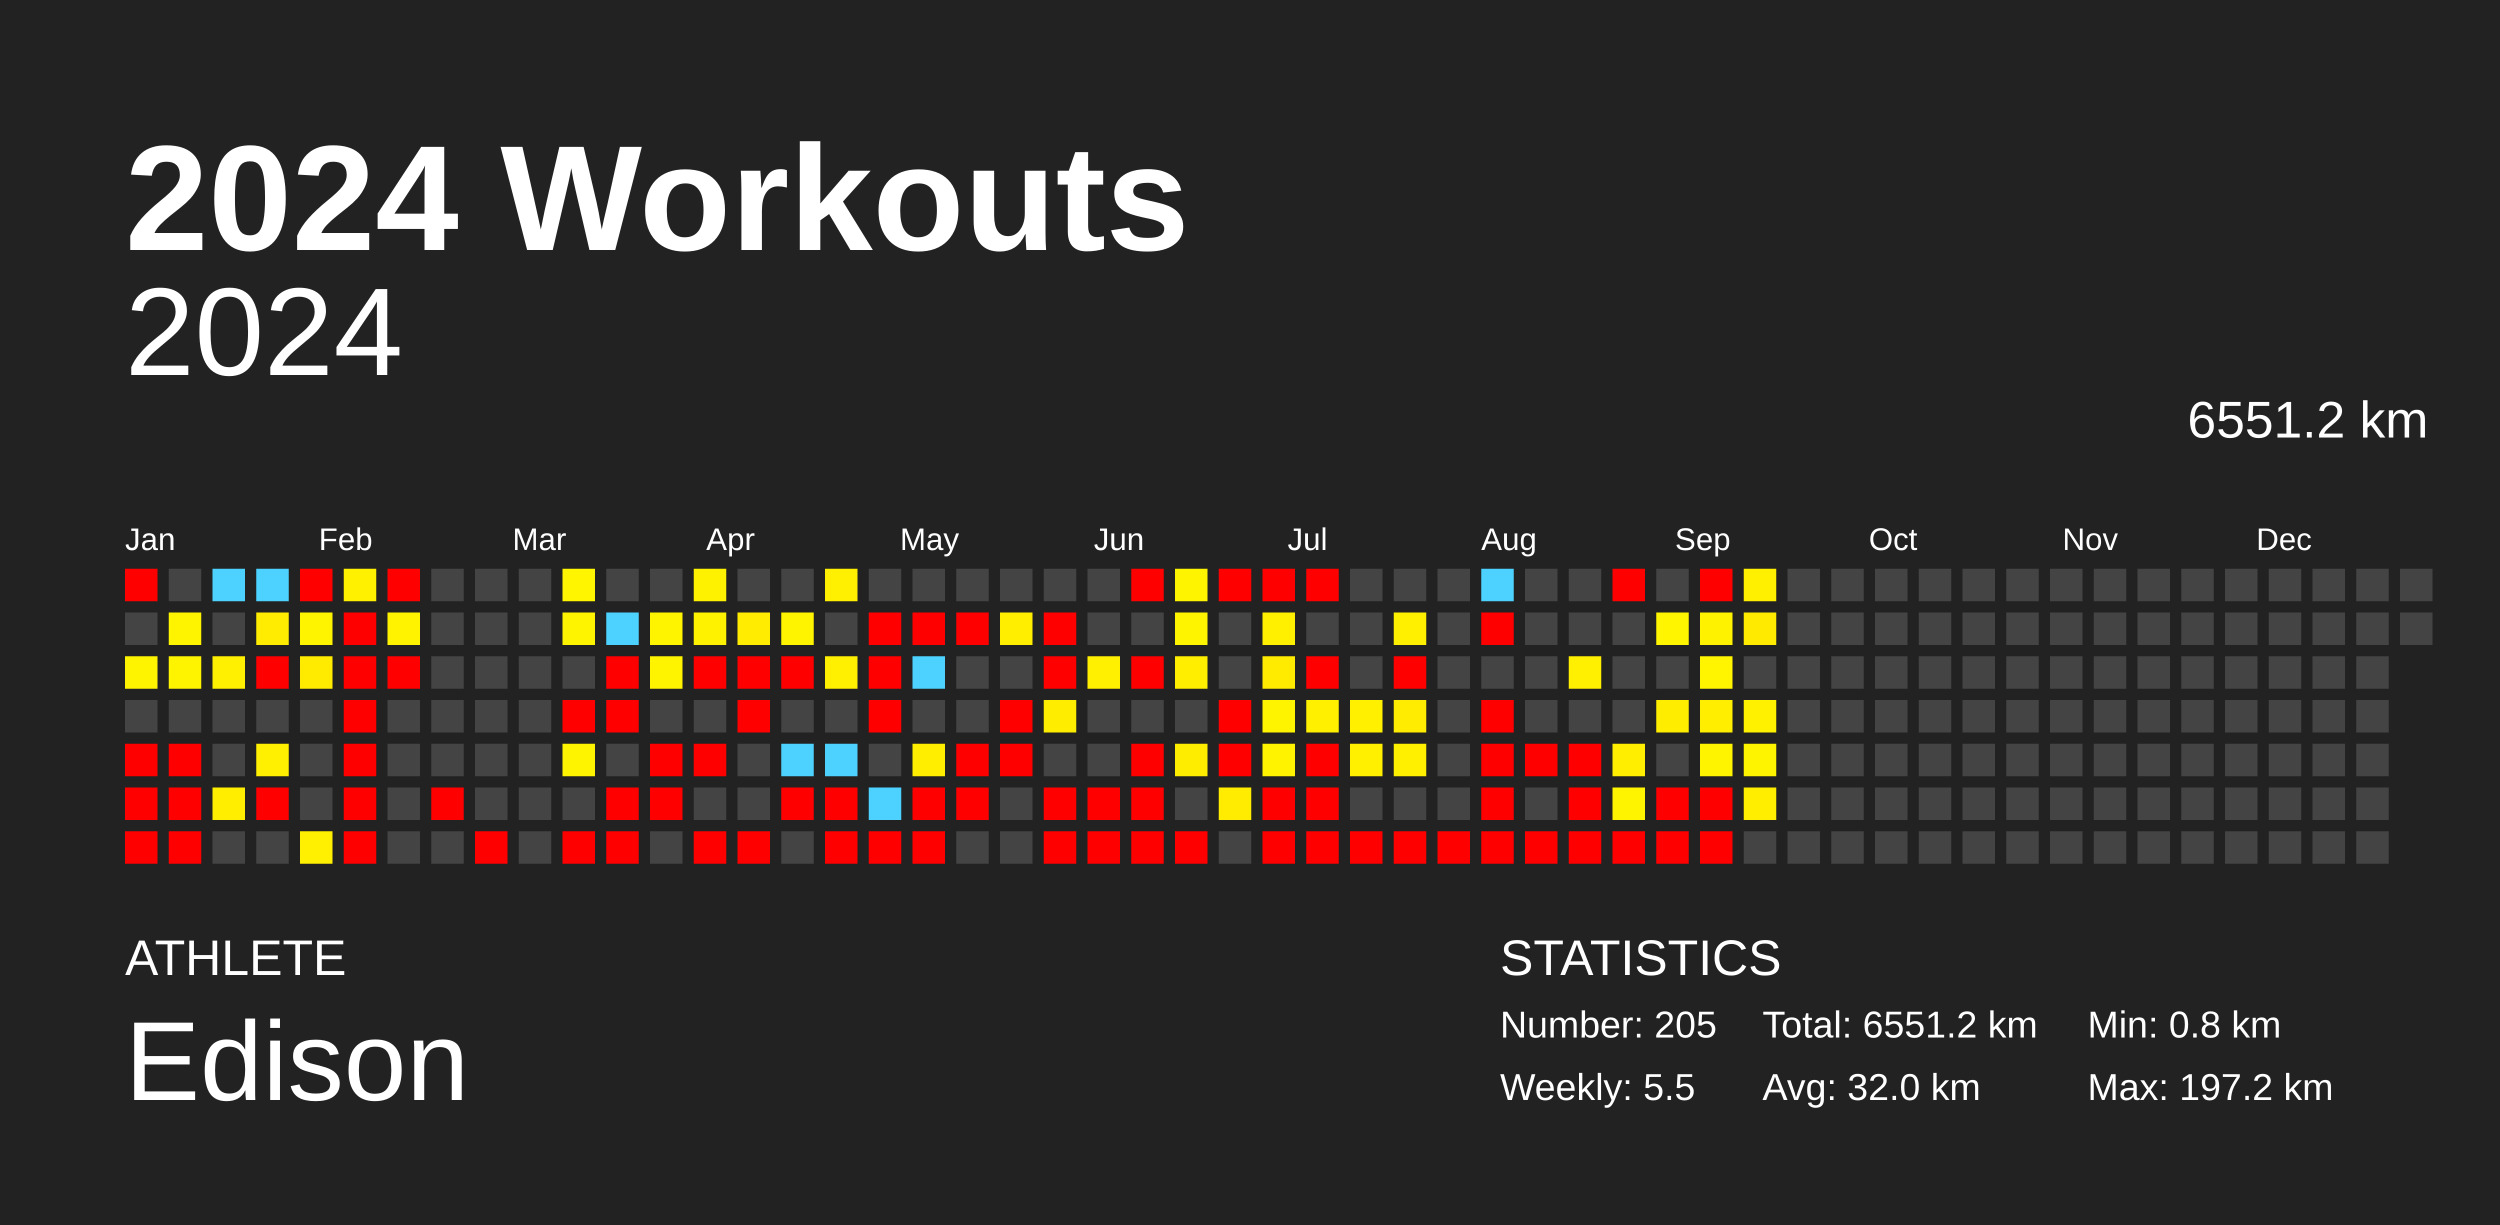
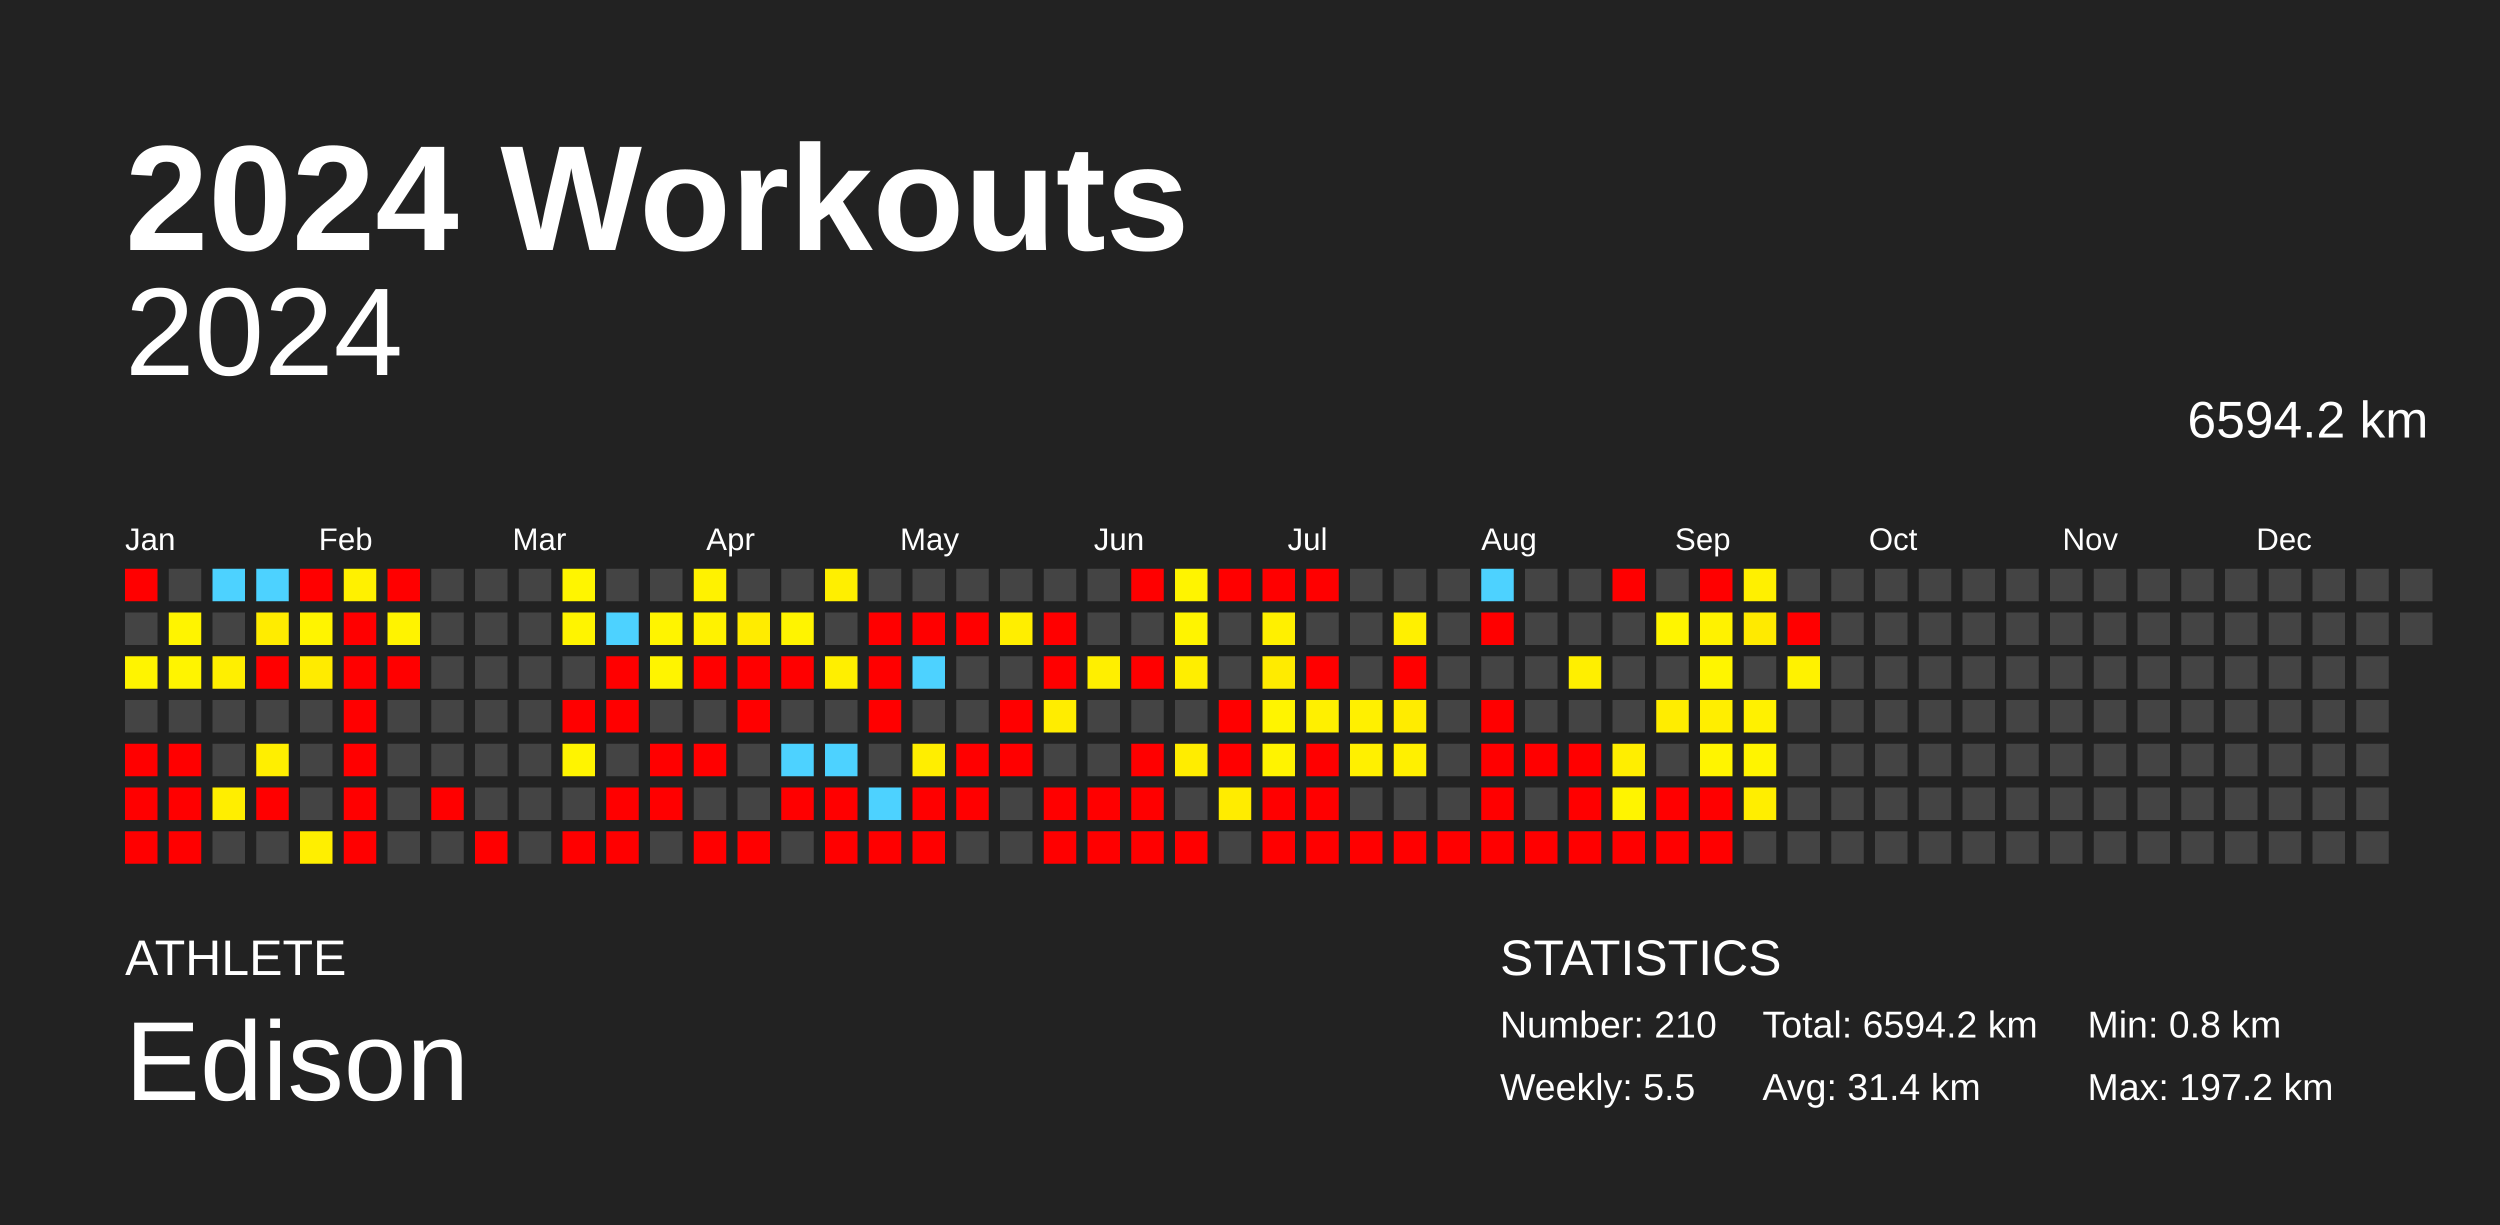
<svg xmlns="http://www.w3.org/2000/svg" baseProfile="full" height="98mm" version="1.1" viewBox="0,0,200,98" width="200mm">
  <defs />
  <rect fill="#222222" height="98" width="200" x="0" y="0" />
  <text fill="#FFFFFF" style="font-size:12px; font-family:Arial; font-weight:bold;" x="10" y="20">2024 Workouts</text>
  <text fill="#FFFFFF" style="font-size:4px; font-family:Arial" x="10" y="78">ATHLETE</text>
  <text fill="#FFFFFF" style="font-size:9px; font-family:Arial" x="10" y="88">Edison</text>
  <text fill="#FFFFFF" style="font-size:4px; font-family:Arial" x="120" y="78">STATISTICS</text>
-   <text fill="#FFFFFF" style="font-size:3px; font-family:Arial" x="120" y="83">Number: 205</text>
+   <text fill="#FFFFFF" style="font-size:3px; font-family:Arial" x="120" y="83">Number: 210</text>
  <text fill="#FFFFFF" style="font-size:3px; font-family:Arial" x="120" y="88">Weekly: 5.5</text>
-   <text fill="#FFFFFF" style="font-size:3px; font-family:Arial" x="141" y="83">Total: 6551.2 km</text>
-   <text fill="#FFFFFF" style="font-size:3px; font-family:Arial" x="141" y="88">Avg: 32.0 km</text>
+   <text fill="#FFFFFF" style="font-size:3px; font-family:Arial" x="141" y="83">Total: 6594.2 km</text>
+   <text fill="#FFFFFF" style="font-size:3px; font-family:Arial" x="141" y="88">Avg: 31.4 km</text>
  <text fill="#FFFFFF" style="font-size:3px; font-family:Arial" x="167" y="83">Min: 0.8 km</text>
  <text fill="#FFFFFF" style="font-size:3px; font-family:Arial" x="167" y="88">Max: 197.2 km</text>
  <text alignment-baseline="hanging" fill="#FFFFFF" style="font-size:10.0px; font-family:Arial;" x="10" y="30">2024</text>
-   <text alignment-baseline="hanging" fill="#FFFFFF" style="font-size:4.125px; font-family:Arial;" x="175" y="35">6551.2 km</text>
+   <text alignment-baseline="hanging" fill="#FFFFFF" style="font-size:4.125px; font-family:Arial;" x="175" y="35">6594.2 km</text>
  <text fill="#FFFFFF" style="font-size:2.5px; font-family:Arial" x="10.0" y="44">Jan</text>
  <text fill="#FFFFFF" style="font-size:2.5px; font-family:Arial" x="25.5" y="44">Feb</text>
  <text fill="#FFFFFF" style="font-size:2.5px; font-family:Arial" x="41.0" y="44">Mar</text>
  <text fill="#FFFFFF" style="font-size:2.5px; font-family:Arial" x="56.5" y="44">Apr</text>
  <text fill="#FFFFFF" style="font-size:2.5px; font-family:Arial" x="72.0" y="44">May</text>
  <text fill="#FFFFFF" style="font-size:2.5px; font-family:Arial" x="87.5" y="44">Jun</text>
  <text fill="#FFFFFF" style="font-size:2.5px; font-family:Arial" x="103.0" y="44">Jul</text>
  <text fill="#FFFFFF" style="font-size:2.5px; font-family:Arial" x="118.5" y="44">Aug</text>
  <text fill="#FFFFFF" style="font-size:2.5px; font-family:Arial" x="134.0" y="44">Sep</text>
  <text fill="#FFFFFF" style="font-size:2.5px; font-family:Arial" x="149.5" y="44">Oct</text>
  <text fill="#FFFFFF" style="font-size:2.5px; font-family:Arial" x="165.0" y="44">Nov</text>
  <text fill="#FFFFFF" style="font-size:2.5px; font-family:Arial" x="180.5" y="44">Dec</text>
  <rect fill="red" height="2.6" width="2.6" x="10.0" y="45.5" />
  <rect fill="#444444" height="2.6" width="2.6" x="10.0" y="49.0" />
  <rect fill="#fff400" height="2.6" width="2.6" x="10.0" y="52.5" />
  <rect fill="#444444" height="2.6" width="2.6" x="10.0" y="56.0" />
  <rect fill="red" height="2.6" width="2.6" x="10.0" y="59.5" />
  <rect fill="red" height="2.6" width="2.6" x="10.0" y="63.0" />
  <rect fill="red" height="2.6" width="2.6" x="10.0" y="66.5" />
  <rect fill="#444444" height="2.6" width="2.6" x="13.5" y="45.5" />
  <rect fill="#fff400" height="2.6" width="2.6" x="13.5" y="49.0" />
  <rect fill="#fff400" height="2.6" width="2.6" x="13.5" y="52.5" />
  <rect fill="#444444" height="2.6" width="2.6" x="13.5" y="56.0" />
  <rect fill="red" height="2.6" width="2.6" x="13.5" y="59.5" />
  <rect fill="red" height="2.6" width="2.6" x="13.5" y="63.0" />
  <rect fill="red" height="2.6" width="2.6" x="13.5" y="66.5" />
  <rect fill="#4dd2ff" height="2.6" width="2.6" x="17.0" y="45.5" />
  <rect fill="#444444" height="2.6" width="2.6" x="17.0" y="49.0" />
  <rect fill="#ffef00" height="2.6" width="2.6" x="17.0" y="52.5" />
  <rect fill="#444444" height="2.6" width="2.6" x="17.0" y="56.0" />
  <rect fill="#444444" height="2.6" width="2.6" x="17.0" y="59.5" />
  <rect fill="#ffee00" height="2.6" width="2.6" x="17.0" y="63.0" />
  <rect fill="#444444" height="2.6" width="2.6" x="17.0" y="66.5" />
  <rect fill="#4dd2ff" height="2.6" width="2.6" x="20.5" y="45.5" />
  <rect fill="#ffec00" height="2.6" width="2.6" x="20.5" y="49.0" />
  <rect fill="red" height="2.6" width="2.6" x="20.5" y="52.5" />
  <rect fill="#444444" height="2.6" width="2.6" x="20.5" y="56.0" />
  <rect fill="#ffef00" height="2.6" width="2.6" x="20.5" y="59.5" />
  <rect fill="red" height="2.6" width="2.6" x="20.5" y="63.0" />
  <rect fill="#444444" height="2.6" width="2.6" x="20.5" y="66.5" />
  <rect fill="red" height="2.6" width="2.6" x="24.0" y="45.5" />
  <rect fill="#fff400" height="2.6" width="2.6" x="24.0" y="49.0" />
  <rect fill="#ffeb00" height="2.6" width="2.6" x="24.0" y="52.5" />
  <rect fill="#444444" height="2.6" width="2.6" x="24.0" y="56.0" />
  <rect fill="#444444" height="2.6" width="2.6" x="24.0" y="59.5" />
  <rect fill="#444444" height="2.6" width="2.6" x="24.0" y="63.0" />
  <rect fill="#ffef00" height="2.6" width="2.6" x="24.0" y="66.5" />
  <rect fill="#fff100" height="2.6" width="2.6" x="27.5" y="45.5" />
  <rect fill="red" height="2.6" width="2.6" x="27.5" y="49.0" />
  <rect fill="red" height="2.6" width="2.6" x="27.5" y="52.5" />
  <rect fill="red" height="2.6" width="2.6" x="27.5" y="56.0" />
  <rect fill="red" height="2.6" width="2.6" x="27.5" y="59.5" />
  <rect fill="red" height="2.6" width="2.6" x="27.5" y="63.0" />
  <rect fill="red" height="2.6" width="2.6" x="27.5" y="66.5" />
  <rect fill="red" height="2.6" width="2.6" x="31.0" y="45.5" />
  <rect fill="#fff300" height="2.6" width="2.6" x="31.0" y="49.0" />
  <rect fill="red" height="2.6" width="2.6" x="31.0" y="52.5" />
  <rect fill="#444444" height="2.6" width="2.6" x="31.0" y="56.0" />
  <rect fill="#444444" height="2.6" width="2.6" x="31.0" y="59.5" />
  <rect fill="#444444" height="2.6" width="2.6" x="31.0" y="63.0" />
  <rect fill="#444444" height="2.6" width="2.6" x="31.0" y="66.5" />
  <rect fill="#444444" height="2.6" width="2.6" x="34.5" y="45.5" />
  <rect fill="#444444" height="2.6" width="2.6" x="34.5" y="49.0" />
  <rect fill="#444444" height="2.6" width="2.6" x="34.5" y="52.5" />
  <rect fill="#444444" height="2.6" width="2.6" x="34.5" y="56.0" />
  <rect fill="#444444" height="2.6" width="2.6" x="34.5" y="59.5" />
  <rect fill="red" height="2.6" width="2.6" x="34.5" y="63.0" />
  <rect fill="#444444" height="2.6" width="2.6" x="34.5" y="66.5" />
  <rect fill="#444444" height="2.6" width="2.6" x="38.0" y="45.5" />
  <rect fill="#444444" height="2.6" width="2.6" x="38.0" y="49.0" />
  <rect fill="#444444" height="2.6" width="2.6" x="38.0" y="52.5" />
  <rect fill="#444444" height="2.6" width="2.6" x="38.0" y="56.0" />
  <rect fill="#444444" height="2.6" width="2.6" x="38.0" y="59.5" />
  <rect fill="#444444" height="2.6" width="2.6" x="38.0" y="63.0" />
  <rect fill="red" height="2.6" width="2.6" x="38.0" y="66.5" />
  <rect fill="#444444" height="2.6" width="2.6" x="41.5" y="45.5" />
  <rect fill="#444444" height="2.6" width="2.6" x="41.5" y="49.0" />
  <rect fill="#444444" height="2.6" width="2.6" x="41.5" y="52.5" />
  <rect fill="#444444" height="2.6" width="2.6" x="41.5" y="56.0" />
  <rect fill="#444444" height="2.6" width="2.6" x="41.5" y="59.5" />
  <rect fill="#444444" height="2.6" width="2.6" x="41.5" y="63.0" />
  <rect fill="#444444" height="2.6" width="2.6" x="41.5" y="66.5" />
  <rect fill="#fff500" height="2.6" width="2.6" x="45.0" y="45.5" />
  <rect fill="#fff400" height="2.6" width="2.6" x="45.0" y="49.0" />
  <rect fill="#444444" height="2.6" width="2.6" x="45.0" y="52.5" />
  <rect fill="red" height="2.6" width="2.6" x="45.0" y="56.0" />
  <rect fill="#fff400" height="2.6" width="2.6" x="45.0" y="59.5" />
  <rect fill="#444444" height="2.6" width="2.6" x="45.0" y="63.0" />
  <rect fill="red" height="2.6" width="2.6" x="45.0" y="66.5" />
  <rect fill="#444444" height="2.6" width="2.6" x="48.5" y="45.5" />
  <rect fill="#4dd2ff" height="2.6" width="2.6" x="48.5" y="49.0" />
  <rect fill="red" height="2.6" width="2.6" x="48.5" y="52.5" />
  <rect fill="red" height="2.6" width="2.6" x="48.5" y="56.0" />
  <rect fill="#444444" height="2.6" width="2.6" x="48.5" y="59.5" />
  <rect fill="red" height="2.6" width="2.6" x="48.5" y="63.0" />
  <rect fill="red" height="2.6" width="2.6" x="48.5" y="66.5" />
  <rect fill="#444444" height="2.6" width="2.6" x="52.0" y="45.5" />
  <rect fill="#fff400" height="2.6" width="2.6" x="52.0" y="49.0" />
  <rect fill="#fff400" height="2.6" width="2.6" x="52.0" y="52.5" />
  <rect fill="#444444" height="2.6" width="2.6" x="52.0" y="56.0" />
  <rect fill="red" height="2.6" width="2.6" x="52.0" y="59.5" />
  <rect fill="red" height="2.6" width="2.6" x="52.0" y="63.0" />
  <rect fill="#444444" height="2.6" width="2.6" x="52.0" y="66.5" />
  <rect fill="#fff200" height="2.6" width="2.6" x="55.5" y="45.5" />
  <rect fill="#fff200" height="2.6" width="2.6" x="55.5" y="49.0" />
  <rect fill="red" height="2.6" width="2.6" x="55.5" y="52.5" />
  <rect fill="#444444" height="2.6" width="2.6" x="55.5" y="56.0" />
  <rect fill="red" height="2.6" width="2.6" x="55.5" y="59.5" />
  <rect fill="#444444" height="2.6" width="2.6" x="55.5" y="63.0" />
  <rect fill="red" height="2.6" width="2.6" x="55.5" y="66.5" />
  <rect fill="#444444" height="2.6" width="2.6" x="59.0" y="45.5" />
  <rect fill="#ffec00" height="2.6" width="2.6" x="59.0" y="49.0" />
  <rect fill="red" height="2.6" width="2.6" x="59.0" y="52.5" />
  <rect fill="red" height="2.6" width="2.6" x="59.0" y="56.0" />
  <rect fill="#444444" height="2.6" width="2.6" x="59.0" y="59.5" />
  <rect fill="#444444" height="2.6" width="2.6" x="59.0" y="63.0" />
  <rect fill="red" height="2.6" width="2.6" x="59.0" y="66.5" />
  <rect fill="#444444" height="2.6" width="2.6" x="62.5" y="45.5" />
  <rect fill="#fff400" height="2.6" width="2.6" x="62.5" y="49.0" />
  <rect fill="red" height="2.6" width="2.6" x="62.5" y="52.5" />
  <rect fill="#444444" height="2.6" width="2.6" x="62.5" y="56.0" />
  <rect fill="#4dd2ff" height="2.6" width="2.6" x="62.5" y="59.5" />
  <rect fill="red" height="2.6" width="2.6" x="62.5" y="63.0" />
  <rect fill="#444444" height="2.6" width="2.6" x="62.5" y="66.5" />
  <rect fill="#ffef00" height="2.6" width="2.6" x="66.0" y="45.5" />
  <rect fill="#444444" height="2.6" width="2.6" x="66.0" y="49.0" />
  <rect fill="#ffef00" height="2.6" width="2.6" x="66.0" y="52.5" />
  <rect fill="#444444" height="2.6" width="2.6" x="66.0" y="56.0" />
  <rect fill="#4dd2ff" height="2.6" width="2.6" x="66.0" y="59.5" />
  <rect fill="red" height="2.6" width="2.6" x="66.0" y="63.0" />
  <rect fill="red" height="2.6" width="2.6" x="66.0" y="66.5" />
  <rect fill="#444444" height="2.6" width="2.6" x="69.5" y="45.5" />
  <rect fill="red" height="2.6" width="2.6" x="69.5" y="49.0" />
  <rect fill="red" height="2.6" width="2.6" x="69.5" y="52.5" />
  <rect fill="red" height="2.6" width="2.6" x="69.5" y="56.0" />
  <rect fill="#444444" height="2.6" width="2.6" x="69.5" y="59.5" />
  <rect fill="#4dd2ff" height="2.6" width="2.6" x="69.5" y="63.0" />
  <rect fill="red" height="2.6" width="2.6" x="69.5" y="66.5" />
  <rect fill="#444444" height="2.6" width="2.6" x="73.0" y="45.5" />
  <rect fill="red" height="2.6" width="2.6" x="73.0" y="49.0" />
  <rect fill="#4dd2ff" height="2.6" width="2.6" x="73.0" y="52.5" />
  <rect fill="#444444" height="2.6" width="2.6" x="73.0" y="56.0" />
  <rect fill="#ffee00" height="2.6" width="2.6" x="73.0" y="59.5" />
  <rect fill="red" height="2.6" width="2.6" x="73.0" y="63.0" />
  <rect fill="red" height="2.6" width="2.6" x="73.0" y="66.5" />
  <rect fill="#444444" height="2.6" width="2.6" x="76.5" y="45.5" />
  <rect fill="red" height="2.6" width="2.6" x="76.5" y="49.0" />
  <rect fill="#444444" height="2.6" width="2.6" x="76.5" y="52.5" />
  <rect fill="#444444" height="2.6" width="2.6" x="76.5" y="56.0" />
  <rect fill="red" height="2.6" width="2.6" x="76.5" y="59.5" />
  <rect fill="red" height="2.6" width="2.6" x="76.5" y="63.0" />
  <rect fill="#444444" height="2.6" width="2.6" x="76.5" y="66.5" />
  <rect fill="#444444" height="2.6" width="2.6" x="80.0" y="45.5" />
  <rect fill="#ffee00" height="2.6" width="2.6" x="80.0" y="49.0" />
  <rect fill="#444444" height="2.6" width="2.6" x="80.0" y="52.5" />
  <rect fill="red" height="2.6" width="2.6" x="80.0" y="56.0" />
  <rect fill="red" height="2.6" width="2.6" x="80.0" y="59.5" />
  <rect fill="#444444" height="2.6" width="2.6" x="80.0" y="63.0" />
  <rect fill="#444444" height="2.6" width="2.6" x="80.0" y="66.5" />
  <rect fill="#444444" height="2.6" width="2.6" x="83.5" y="45.5" />
  <rect fill="red" height="2.6" width="2.6" x="83.5" y="49.0" />
  <rect fill="red" height="2.6" width="2.6" x="83.5" y="52.5" />
  <rect fill="#ffed00" height="2.6" width="2.6" x="83.5" y="56.0" />
  <rect fill="#444444" height="2.6" width="2.6" x="83.5" y="59.5" />
  <rect fill="red" height="2.6" width="2.6" x="83.5" y="63.0" />
  <rect fill="red" height="2.6" width="2.6" x="83.5" y="66.5" />
  <rect fill="#444444" height="2.6" width="2.6" x="87.0" y="45.5" />
  <rect fill="#444444" height="2.6" width="2.6" x="87.0" y="49.0" />
  <rect fill="#ffef00" height="2.6" width="2.6" x="87.0" y="52.5" />
  <rect fill="#444444" height="2.6" width="2.6" x="87.0" y="56.0" />
  <rect fill="#444444" height="2.6" width="2.6" x="87.0" y="59.5" />
  <rect fill="red" height="2.6" width="2.6" x="87.0" y="63.0" />
  <rect fill="red" height="2.6" width="2.6" x="87.0" y="66.5" />
  <rect fill="red" height="2.6" width="2.6" x="90.5" y="45.5" />
  <rect fill="#444444" height="2.6" width="2.6" x="90.5" y="49.0" />
  <rect fill="red" height="2.6" width="2.6" x="90.5" y="52.5" />
  <rect fill="#444444" height="2.6" width="2.6" x="90.5" y="56.0" />
  <rect fill="red" height="2.6" width="2.6" x="90.5" y="59.5" />
  <rect fill="red" height="2.6" width="2.6" x="90.5" y="63.0" />
  <rect fill="red" height="2.6" width="2.6" x="90.5" y="66.5" />
  <rect fill="#fff400" height="2.6" width="2.6" x="94.0" y="45.5" />
  <rect fill="#fff400" height="2.6" width="2.6" x="94.0" y="49.0" />
  <rect fill="#ffee00" height="2.6" width="2.6" x="94.0" y="52.5" />
  <rect fill="#444444" height="2.6" width="2.6" x="94.0" y="56.0" />
  <rect fill="#ffed00" height="2.6" width="2.6" x="94.0" y="59.5" />
  <rect fill="#444444" height="2.6" width="2.6" x="94.0" y="63.0" />
  <rect fill="red" height="2.6" width="2.6" x="94.0" y="66.5" />
  <rect fill="red" height="2.6" width="2.6" x="97.5" y="45.5" />
  <rect fill="#444444" height="2.6" width="2.6" x="97.5" y="49.0" />
  <rect fill="#444444" height="2.6" width="2.6" x="97.5" y="52.5" />
  <rect fill="red" height="2.6" width="2.6" x="97.5" y="56.0" />
  <rect fill="red" height="2.6" width="2.6" x="97.5" y="59.5" />
  <rect fill="#ffec00" height="2.6" width="2.6" x="97.5" y="63.0" />
  <rect fill="#444444" height="2.6" width="2.6" x="97.5" y="66.5" />
  <rect fill="red" height="2.6" width="2.6" x="101.0" y="45.5" />
  <rect fill="#fff000" height="2.6" width="2.6" x="101.0" y="49.0" />
  <rect fill="#ffeb00" height="2.6" width="2.6" x="101.0" y="52.5" />
  <rect fill="#fff400" height="2.6" width="2.6" x="101.0" y="56.0" />
  <rect fill="#fff300" height="2.6" width="2.6" x="101.0" y="59.5" />
  <rect fill="red" height="2.6" width="2.6" x="101.0" y="63.0" />
  <rect fill="red" height="2.6" width="2.6" x="101.0" y="66.5" />
  <rect fill="red" height="2.6" width="2.6" x="104.5" y="45.5" />
  <rect fill="#444444" height="2.6" width="2.6" x="104.5" y="49.0" />
  <rect fill="red" height="2.6" width="2.6" x="104.5" y="52.5" />
  <rect fill="#fff000" height="2.6" width="2.6" x="104.5" y="56.0" />
  <rect fill="red" height="2.6" width="2.6" x="104.5" y="59.5" />
  <rect fill="red" height="2.6" width="2.6" x="104.5" y="63.0" />
  <rect fill="red" height="2.6" width="2.6" x="104.5" y="66.5" />
  <rect fill="#444444" height="2.6" width="2.6" x="108.0" y="45.5" />
  <rect fill="#444444" height="2.6" width="2.6" x="108.0" y="49.0" />
  <rect fill="#444444" height="2.6" width="2.6" x="108.0" y="52.5" />
  <rect fill="#fff000" height="2.6" width="2.6" x="108.0" y="56.0" />
  <rect fill="#fff000" height="2.6" width="2.6" x="108.0" y="59.5" />
  <rect fill="#444444" height="2.6" width="2.6" x="108.0" y="63.0" />
  <rect fill="red" height="2.6" width="2.6" x="108.0" y="66.5" />
  <rect fill="#444444" height="2.6" width="2.6" x="111.5" y="45.5" />
  <rect fill="#fff000" height="2.6" width="2.6" x="111.5" y="49.0" />
  <rect fill="red" height="2.6" width="2.6" x="111.5" y="52.5" />
  <rect fill="#ffec00" height="2.6" width="2.6" x="111.5" y="56.0" />
  <rect fill="#fff000" height="2.6" width="2.6" x="111.5" y="59.5" />
  <rect fill="#444444" height="2.6" width="2.6" x="111.5" y="63.0" />
  <rect fill="red" height="2.6" width="2.6" x="111.5" y="66.5" />
  <rect fill="#444444" height="2.6" width="2.6" x="115.0" y="45.5" />
  <rect fill="#444444" height="2.6" width="2.6" x="115.0" y="49.0" />
  <rect fill="#444444" height="2.6" width="2.6" x="115.0" y="52.5" />
  <rect fill="#444444" height="2.6" width="2.6" x="115.0" y="56.0" />
  <rect fill="#444444" height="2.6" width="2.6" x="115.0" y="59.5" />
  <rect fill="#444444" height="2.6" width="2.6" x="115.0" y="63.0" />
  <rect fill="red" height="2.6" width="2.6" x="115.0" y="66.5" />
  <rect fill="#4dd2ff" height="2.6" width="2.6" x="118.5" y="45.5" />
  <rect fill="red" height="2.6" width="2.6" x="118.5" y="49.0" />
  <rect fill="#444444" height="2.6" width="2.6" x="118.5" y="52.5" />
  <rect fill="red" height="2.6" width="2.6" x="118.5" y="56.0" />
  <rect fill="red" height="2.6" width="2.6" x="118.5" y="59.5" />
  <rect fill="red" height="2.6" width="2.6" x="118.5" y="63.0" />
  <rect fill="red" height="2.6" width="2.6" x="118.5" y="66.5" />
  <rect fill="#444444" height="2.6" width="2.6" x="122.0" y="45.5" />
  <rect fill="#444444" height="2.6" width="2.6" x="122.0" y="49.0" />
  <rect fill="#444444" height="2.6" width="2.6" x="122.0" y="52.5" />
  <rect fill="#444444" height="2.6" width="2.6" x="122.0" y="56.0" />
  <rect fill="red" height="2.6" width="2.6" x="122.0" y="59.5" />
  <rect fill="#444444" height="2.6" width="2.6" x="122.0" y="63.0" />
  <rect fill="red" height="2.6" width="2.6" x="122.0" y="66.5" />
  <rect fill="#444444" height="2.6" width="2.6" x="125.5" y="45.5" />
  <rect fill="#444444" height="2.6" width="2.6" x="125.5" y="49.0" />
  <rect fill="#ffef00" height="2.6" width="2.6" x="125.5" y="52.5" />
  <rect fill="#444444" height="2.6" width="2.6" x="125.5" y="56.0" />
  <rect fill="red" height="2.6" width="2.6" x="125.5" y="59.5" />
  <rect fill="red" height="2.6" width="2.6" x="125.5" y="63.0" />
  <rect fill="red" height="2.6" width="2.6" x="125.5" y="66.5" />
  <rect fill="red" height="2.6" width="2.6" x="129.0" y="45.5" />
  <rect fill="#444444" height="2.6" width="2.6" x="129.0" y="49.0" />
  <rect fill="#444444" height="2.6" width="2.6" x="129.0" y="52.5" />
  <rect fill="#444444" height="2.6" width="2.6" x="129.0" y="56.0" />
  <rect fill="#ffee00" height="2.6" width="2.6" x="129.0" y="59.5" />
  <rect fill="#fff400" height="2.6" width="2.6" x="129.0" y="63.0" />
  <rect fill="red" height="2.6" width="2.6" x="129.0" y="66.5" />
  <rect fill="#444444" height="2.6" width="2.6" x="132.5" y="45.5" />
  <rect fill="#fff500" height="2.6" width="2.6" x="132.5" y="49.0" />
  <rect fill="#444444" height="2.6" width="2.6" x="132.5" y="52.5" />
  <rect fill="#ffed00" height="2.6" width="2.6" x="132.5" y="56.0" />
  <rect fill="#444444" height="2.6" width="2.6" x="132.5" y="59.5" />
  <rect fill="red" height="2.6" width="2.6" x="132.5" y="63.0" />
  <rect fill="red" height="2.6" width="2.6" x="132.5" y="66.5" />
  <rect fill="red" height="2.6" width="2.6" x="136.0" y="45.5" />
  <rect fill="#fff200" height="2.6" width="2.6" x="136.0" y="49.0" />
  <rect fill="#fff500" height="2.6" width="2.6" x="136.0" y="52.5" />
  <rect fill="#ffee00" height="2.6" width="2.6" x="136.0" y="56.0" />
  <rect fill="#fff400" height="2.6" width="2.6" x="136.0" y="59.5" />
  <rect fill="red" height="2.6" width="2.6" x="136.0" y="63.0" />
  <rect fill="red" height="2.6" width="2.6" x="136.0" y="66.5" />
  <rect fill="#fff000" height="2.6" width="2.6" x="139.5" y="45.5" />
  <rect fill="#ffea00" height="2.6" width="2.6" x="139.5" y="49.0" />
  <rect fill="#444444" height="2.6" width="2.6" x="139.5" y="52.5" />
  <rect fill="#fff100" height="2.6" width="2.6" x="139.5" y="56.0" />
  <rect fill="#fff400" height="2.6" width="2.6" x="139.5" y="59.5" />
  <rect fill="#ffee00" height="2.6" width="2.6" x="139.5" y="63.0" />
  <rect fill="#444444" height="2.6" width="2.6" x="139.5" y="66.5" />
  <rect fill="#444444" height="2.6" width="2.6" x="143.0" y="45.5" />
-   <rect fill="#444444" height="2.6" width="2.6" x="143.0" y="49.0" />
-   <rect fill="#444444" height="2.6" width="2.6" x="143.0" y="52.5" />
+   <rect fill="red" height="2.6" width="2.6" x="143.0" y="49.0" />
+   <rect fill="#fff200" height="2.6" width="2.6" x="143.0" y="52.5" />
  <rect fill="#444444" height="2.6" width="2.6" x="143.0" y="56.0" />
  <rect fill="#444444" height="2.6" width="2.6" x="143.0" y="59.5" />
  <rect fill="#444444" height="2.6" width="2.6" x="143.0" y="63.0" />
  <rect fill="#444444" height="2.6" width="2.6" x="143.0" y="66.5" />
  <rect fill="#444444" height="2.6" width="2.6" x="146.5" y="45.5" />
  <rect fill="#444444" height="2.6" width="2.6" x="146.5" y="49.0" />
  <rect fill="#444444" height="2.6" width="2.6" x="146.5" y="52.5" />
  <rect fill="#444444" height="2.6" width="2.6" x="146.5" y="56.0" />
  <rect fill="#444444" height="2.6" width="2.6" x="146.5" y="59.5" />
  <rect fill="#444444" height="2.6" width="2.6" x="146.5" y="63.0" />
  <rect fill="#444444" height="2.6" width="2.6" x="146.5" y="66.5" />
  <rect fill="#444444" height="2.6" width="2.6" x="150.0" y="45.5" />
  <rect fill="#444444" height="2.6" width="2.6" x="150.0" y="49.0" />
  <rect fill="#444444" height="2.6" width="2.6" x="150.0" y="52.5" />
  <rect fill="#444444" height="2.6" width="2.6" x="150.0" y="56.0" />
  <rect fill="#444444" height="2.6" width="2.6" x="150.0" y="59.5" />
  <rect fill="#444444" height="2.6" width="2.6" x="150.0" y="63.0" />
  <rect fill="#444444" height="2.6" width="2.6" x="150.0" y="66.5" />
  <rect fill="#444444" height="2.6" width="2.6" x="153.5" y="45.5" />
  <rect fill="#444444" height="2.6" width="2.6" x="153.5" y="49.0" />
  <rect fill="#444444" height="2.6" width="2.6" x="153.5" y="52.5" />
  <rect fill="#444444" height="2.6" width="2.6" x="153.5" y="56.0" />
  <rect fill="#444444" height="2.6" width="2.6" x="153.5" y="59.5" />
  <rect fill="#444444" height="2.6" width="2.6" x="153.5" y="63.0" />
  <rect fill="#444444" height="2.6" width="2.6" x="153.5" y="66.5" />
  <rect fill="#444444" height="2.6" width="2.6" x="157.0" y="45.5" />
  <rect fill="#444444" height="2.6" width="2.6" x="157.0" y="49.0" />
  <rect fill="#444444" height="2.6" width="2.6" x="157.0" y="52.5" />
  <rect fill="#444444" height="2.6" width="2.6" x="157.0" y="56.0" />
  <rect fill="#444444" height="2.6" width="2.6" x="157.0" y="59.5" />
  <rect fill="#444444" height="2.6" width="2.6" x="157.0" y="63.0" />
  <rect fill="#444444" height="2.6" width="2.6" x="157.0" y="66.5" />
  <rect fill="#444444" height="2.6" width="2.6" x="160.5" y="45.5" />
  <rect fill="#444444" height="2.6" width="2.6" x="160.5" y="49.0" />
  <rect fill="#444444" height="2.6" width="2.6" x="160.5" y="52.5" />
  <rect fill="#444444" height="2.6" width="2.6" x="160.5" y="56.0" />
  <rect fill="#444444" height="2.6" width="2.6" x="160.5" y="59.5" />
  <rect fill="#444444" height="2.6" width="2.6" x="160.5" y="63.0" />
  <rect fill="#444444" height="2.6" width="2.6" x="160.5" y="66.5" />
  <rect fill="#444444" height="2.6" width="2.6" x="164.0" y="45.5" />
  <rect fill="#444444" height="2.6" width="2.6" x="164.0" y="49.0" />
  <rect fill="#444444" height="2.6" width="2.6" x="164.0" y="52.5" />
  <rect fill="#444444" height="2.6" width="2.6" x="164.0" y="56.0" />
  <rect fill="#444444" height="2.6" width="2.6" x="164.0" y="59.5" />
  <rect fill="#444444" height="2.6" width="2.6" x="164.0" y="63.0" />
  <rect fill="#444444" height="2.6" width="2.6" x="164.0" y="66.5" />
  <rect fill="#444444" height="2.6" width="2.6" x="167.5" y="45.5" />
  <rect fill="#444444" height="2.6" width="2.6" x="167.5" y="49.0" />
  <rect fill="#444444" height="2.6" width="2.6" x="167.5" y="52.5" />
  <rect fill="#444444" height="2.6" width="2.6" x="167.5" y="56.0" />
  <rect fill="#444444" height="2.6" width="2.6" x="167.5" y="59.5" />
  <rect fill="#444444" height="2.6" width="2.6" x="167.5" y="63.0" />
  <rect fill="#444444" height="2.6" width="2.6" x="167.5" y="66.5" />
  <rect fill="#444444" height="2.6" width="2.6" x="171.0" y="45.5" />
  <rect fill="#444444" height="2.6" width="2.6" x="171.0" y="49.0" />
  <rect fill="#444444" height="2.6" width="2.6" x="171.0" y="52.5" />
  <rect fill="#444444" height="2.6" width="2.6" x="171.0" y="56.0" />
  <rect fill="#444444" height="2.6" width="2.6" x="171.0" y="59.5" />
  <rect fill="#444444" height="2.6" width="2.6" x="171.0" y="63.0" />
  <rect fill="#444444" height="2.6" width="2.6" x="171.0" y="66.5" />
  <rect fill="#444444" height="2.6" width="2.6" x="174.5" y="45.5" />
  <rect fill="#444444" height="2.6" width="2.6" x="174.5" y="49.0" />
  <rect fill="#444444" height="2.6" width="2.6" x="174.5" y="52.5" />
  <rect fill="#444444" height="2.6" width="2.6" x="174.5" y="56.0" />
  <rect fill="#444444" height="2.6" width="2.6" x="174.5" y="59.5" />
  <rect fill="#444444" height="2.6" width="2.6" x="174.5" y="63.0" />
  <rect fill="#444444" height="2.6" width="2.6" x="174.5" y="66.5" />
  <rect fill="#444444" height="2.6" width="2.6" x="178.0" y="45.5" />
  <rect fill="#444444" height="2.6" width="2.6" x="178.0" y="49.0" />
  <rect fill="#444444" height="2.6" width="2.6" x="178.0" y="52.5" />
  <rect fill="#444444" height="2.6" width="2.6" x="178.0" y="56.0" />
  <rect fill="#444444" height="2.6" width="2.6" x="178.0" y="59.5" />
  <rect fill="#444444" height="2.6" width="2.6" x="178.0" y="63.0" />
  <rect fill="#444444" height="2.6" width="2.6" x="178.0" y="66.5" />
  <rect fill="#444444" height="2.6" width="2.6" x="181.5" y="45.5" />
  <rect fill="#444444" height="2.6" width="2.6" x="181.5" y="49.0" />
  <rect fill="#444444" height="2.6" width="2.6" x="181.5" y="52.5" />
  <rect fill="#444444" height="2.6" width="2.6" x="181.5" y="56.0" />
  <rect fill="#444444" height="2.6" width="2.6" x="181.5" y="59.5" />
  <rect fill="#444444" height="2.6" width="2.6" x="181.5" y="63.0" />
  <rect fill="#444444" height="2.6" width="2.6" x="181.5" y="66.5" />
  <rect fill="#444444" height="2.6" width="2.6" x="185.0" y="45.5" />
  <rect fill="#444444" height="2.6" width="2.6" x="185.0" y="49.0" />
  <rect fill="#444444" height="2.6" width="2.6" x="185.0" y="52.5" />
  <rect fill="#444444" height="2.6" width="2.6" x="185.0" y="56.0" />
  <rect fill="#444444" height="2.6" width="2.6" x="185.0" y="59.5" />
  <rect fill="#444444" height="2.6" width="2.6" x="185.0" y="63.0" />
  <rect fill="#444444" height="2.6" width="2.6" x="185.0" y="66.5" />
  <rect fill="#444444" height="2.6" width="2.6" x="188.5" y="45.5" />
  <rect fill="#444444" height="2.6" width="2.6" x="188.5" y="49.0" />
  <rect fill="#444444" height="2.6" width="2.6" x="188.5" y="52.5" />
  <rect fill="#444444" height="2.6" width="2.6" x="188.5" y="56.0" />
  <rect fill="#444444" height="2.6" width="2.6" x="188.5" y="59.5" />
  <rect fill="#444444" height="2.6" width="2.6" x="188.5" y="63.0" />
  <rect fill="#444444" height="2.6" width="2.6" x="188.5" y="66.5" />
  <rect fill="#444444" height="2.6" width="2.6" x="192.0" y="45.5" />
  <rect fill="#444444" height="2.6" width="2.6" x="192.0" y="49.0" />
</svg>
